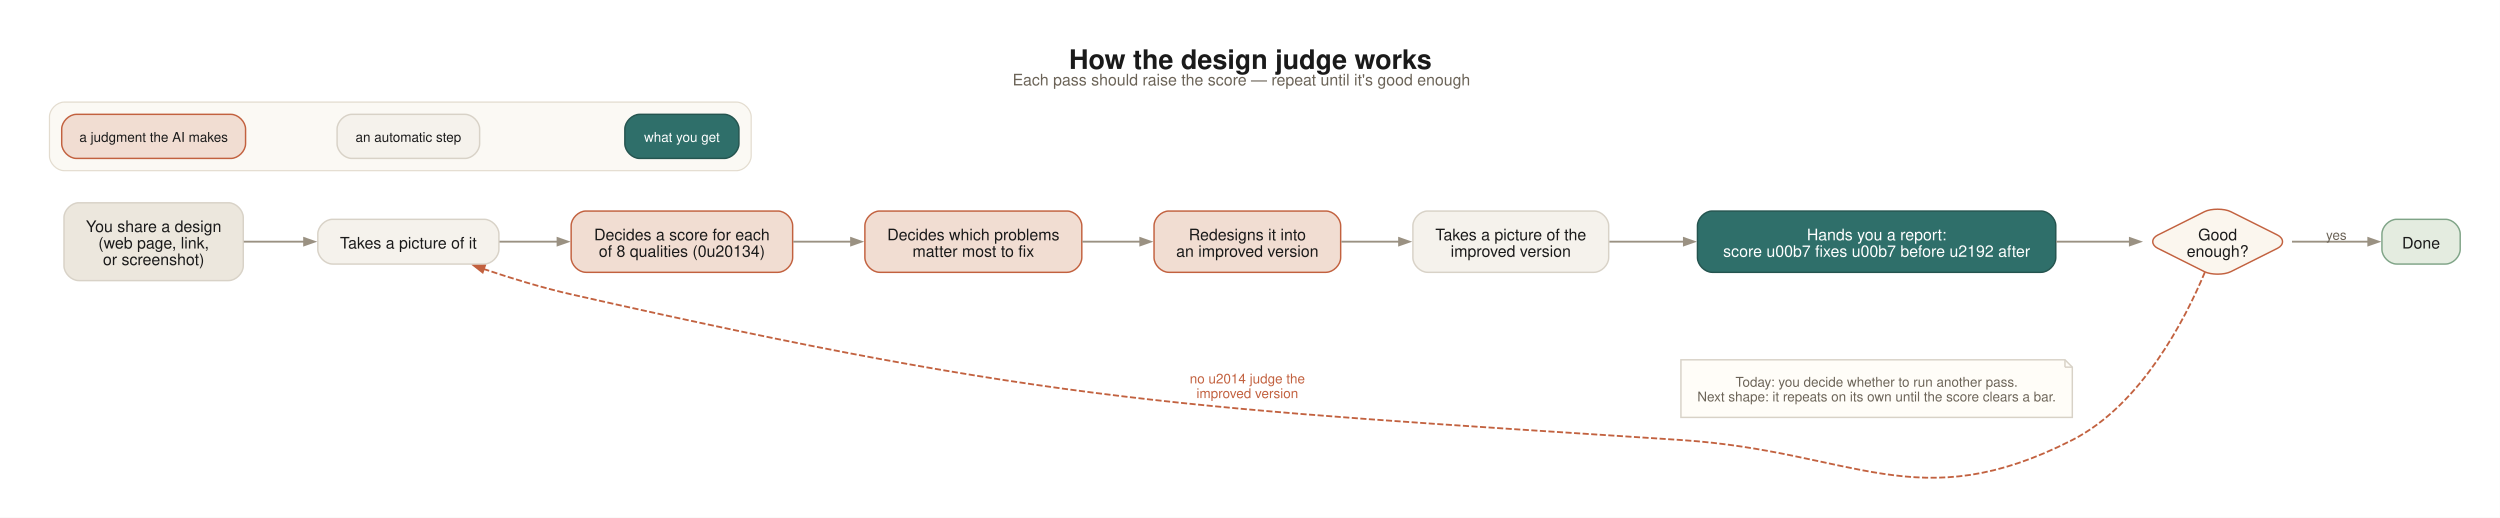
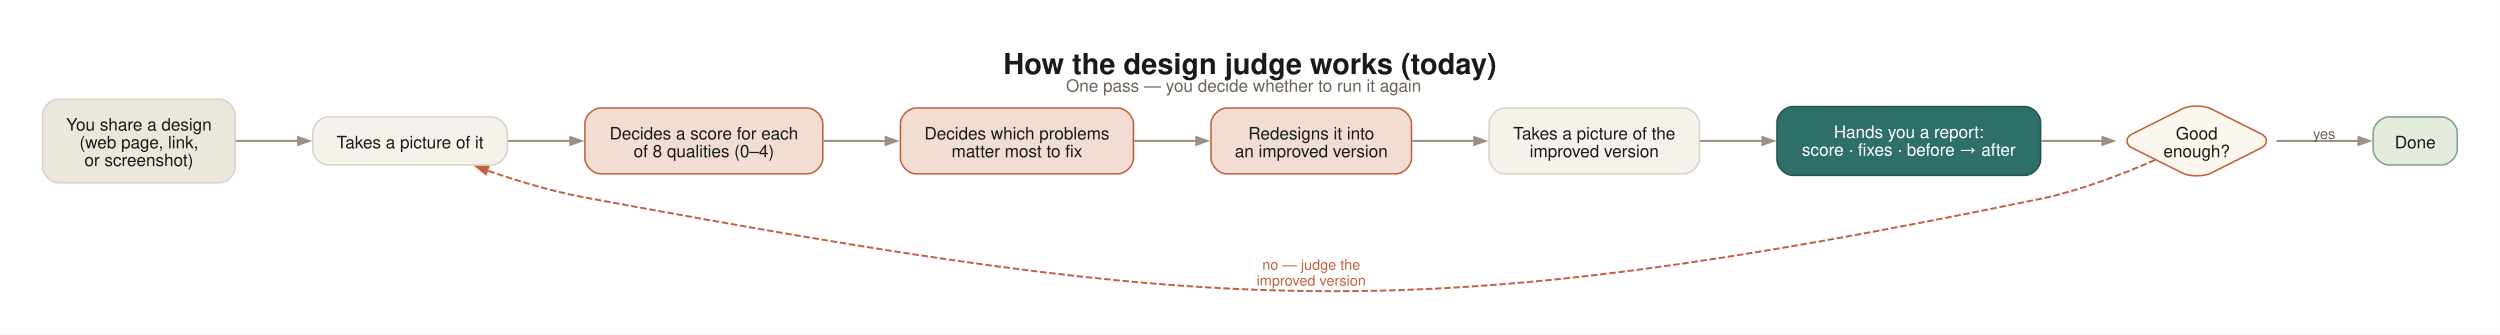
- <svg xmlns="http://www.w3.org/2000/svg" width="2042pt" height="423pt" viewBox="0.00 0.00 2042.00 423.00">
-   <g id="graph0" class="graph" transform="scale(1 1) rotate(0) translate(32.4 390.44)">
-     <polygon fill="white" stroke="none" points="-32.4,32.4 -32.4,-390.44 2009.49,-390.44 2009.49,32.4 -32.4,32.4" />
-     <text xml:space="preserve" text-anchor="start" x="840.79" y="-334.14" font-family="Helvetica,sans-Serif" font-weight="bold" font-size="22.00" fill="#1a1a1a">How the design judge works</text>
-     <text xml:space="preserve" text-anchor="start" x="794.67" y="-320.69" font-family="Helvetica,sans-Serif" font-size="13.00" fill="#6b6357">Each pass should raise the score — repeat until it's good enough</text>
-     <g id="clust2" class="cluster">
-       <path fill="#fbf9f4" stroke="#e3dccf" d="M20,-251.04C20,-251.04 569.16,-251.04 569.16,-251.04 575.16,-251.04 581.16,-257.04 581.16,-263.04 581.16,-263.04 581.16,-295.04 581.16,-295.04 581.16,-301.04 575.16,-307.04 569.16,-307.04 569.16,-307.04 20,-307.04 20,-307.04 14,-307.04 8,-301.04 8,-295.04 8,-295.04 8,-263.04 8,-263.04 8,-257.04 14,-251.04 20,-251.04" />
-     </g>
+ <svg xmlns="http://www.w3.org/2000/svg" width="1901pt" height="254pt" viewBox="0.00 0.00 1901.00 254.00">
+   <g id="graph0" class="graph" transform="scale(1 1) rotate(0) translate(32.4 221.73)">
+     <polygon fill="white" stroke="none" points="-32.4,32.4 -32.4,-221.73 1868.49,-221.73 1868.49,32.4 -32.4,32.4" />
+     <text xml:space="preserve" text-anchor="start" x="730.54" y="-165.43" font-family="Helvetica,sans-Serif" font-weight="bold" font-size="22.00" fill="#1a1a1a">How the design judge works (today)</text>
+     <text xml:space="preserve" text-anchor="start" x="778.17" y="-151.98" font-family="Helvetica,sans-Serif" font-size="13.00" fill="#6b6357">One pass — you decide whether to run it again</text>
    <g id="node1" class="node">
-       <path fill="#ece7dd" stroke="#d8d2c7" stroke-width="1.2" d="M154.3,-224.81C154.3,-224.81 31.87,-224.81 31.87,-224.81 25.87,-224.81 19.87,-218.81 19.87,-212.81 19.87,-212.81 19.87,-173.27 19.87,-173.27 19.87,-167.27 25.87,-161.27 31.87,-161.27 31.87,-161.27 154.3,-161.27 154.3,-161.27 160.3,-161.27 166.3,-167.27 166.3,-173.27 166.3,-173.27 166.3,-212.81 166.3,-212.81 166.3,-218.81 160.3,-224.81 154.3,-224.81" />
-       <text xml:space="preserve" text-anchor="middle" x="93.09" y="-200.94" font-family="Helvetica,sans-Serif" font-size="13.00" fill="#1a1a1a">You share a design</text>
-       <text xml:space="preserve" text-anchor="middle" x="93.09" y="-187.44" font-family="Helvetica,sans-Serif" font-size="13.00" fill="#1a1a1a">(web page, link,</text>
-       <text xml:space="preserve" text-anchor="middle" x="93.09" y="-173.94" font-family="Helvetica,sans-Serif" font-size="13.00" fill="#1a1a1a">or screenshot)</text>
+       <path fill="#ece7dd" stroke="#d8d2c7" stroke-width="1.2" d="M134.43,-146.33C134.43,-146.33 12,-146.33 12,-146.33 6,-146.33 0,-140.33 0,-134.33 0,-134.33 0,-94.79 0,-94.79 0,-88.79 6,-82.79 12,-82.79 12,-82.79 134.43,-82.79 134.43,-82.79 140.43,-82.79 146.43,-88.79 146.43,-94.79 146.43,-94.79 146.43,-134.33 146.43,-134.33 146.43,-140.33 140.43,-146.33 134.43,-146.33" />
+       <text xml:space="preserve" text-anchor="middle" x="73.21" y="-122.46" font-family="Helvetica,sans-Serif" font-size="13.00" fill="#1a1a1a">You share a design</text>
+       <text xml:space="preserve" text-anchor="middle" x="73.21" y="-108.96" font-family="Helvetica,sans-Serif" font-size="13.00" fill="#1a1a1a">(web page, link,</text>
+       <text xml:space="preserve" text-anchor="middle" x="73.21" y="-95.46" font-family="Helvetica,sans-Serif" font-size="13.00" fill="#1a1a1a">or screenshot)</text>
    </g>
    <g id="node2" class="node">
-       <path fill="#f5f2ec" stroke="#d8d2c7" stroke-width="1.2" d="M363.11,-211.31C363.11,-211.31 239.18,-211.31 239.18,-211.31 233.18,-211.31 227.18,-205.31 227.18,-199.31 227.18,-199.31 227.18,-186.77 227.18,-186.77 227.18,-180.77 233.18,-174.77 239.18,-174.77 239.18,-174.77 363.11,-174.77 363.11,-174.77 369.11,-174.77 375.11,-180.77 375.11,-186.77 375.11,-186.77 375.11,-199.31 375.11,-199.31 375.11,-205.31 369.11,-211.31 363.11,-211.31" />
-       <text xml:space="preserve" text-anchor="middle" x="301.14" y="-187.44" font-family="Helvetica,sans-Serif" font-size="13.00" fill="#1a1a1a">Takes a picture of it</text>
+       <path fill="#f5f2ec" stroke="#d8d2c7" stroke-width="1.2" d="M341.36,-132.83C341.36,-132.83 217.43,-132.83 217.43,-132.83 211.43,-132.83 205.43,-126.83 205.43,-120.83 205.43,-120.83 205.43,-108.29 205.43,-108.29 205.43,-102.29 211.43,-96.29 217.43,-96.29 217.43,-96.29 341.36,-96.29 341.36,-96.29 347.36,-96.29 353.36,-102.29 353.36,-108.29 353.36,-108.29 353.36,-120.83 353.36,-120.83 353.36,-126.83 347.36,-132.83 341.36,-132.83" />
+       <text xml:space="preserve" text-anchor="middle" x="279.39" y="-108.96" font-family="Helvetica,sans-Serif" font-size="13.00" fill="#1a1a1a">Takes a picture of it</text>
    </g>
    <g id="edge1" class="edge">
-       <path fill="none" stroke="#9a9182" stroke-width="1.5" d="M166.74,-193.04C182.71,-193.04 199.74,-193.04 216.12,-193.04" />
-       <polygon fill="#9a9182" stroke="#9a9182" stroke-width="1.5" points="215.99,-196.01 224.49,-193.04 215.99,-190.06 215.99,-196.01" />
+       <path fill="none" stroke="#9a9182" stroke-width="1.5" d="M146.78,-114.56C162.29,-114.56 178.8,-114.56 194.7,-114.56" />
+       <polygon fill="#9a9182" stroke="#9a9182" stroke-width="1.5" points="194.26,-117.53 202.76,-114.56 194.26,-111.58 194.26,-117.53" />
+     </g>
+     <g id="node3" class="node">
+       <path fill="#f1ddd2" stroke="#c2613f" stroke-width="1.2" d="M581.29,-139.58C581.29,-139.58 424.36,-139.58 424.36,-139.58 418.36,-139.58 412.36,-133.58 412.36,-127.58 412.36,-127.58 412.36,-101.54 412.36,-101.54 412.36,-95.54 418.36,-89.54 424.36,-89.54 424.36,-89.54 581.29,-89.54 581.29,-89.54 587.29,-89.54 593.29,-95.54 593.29,-101.54 593.29,-101.54 593.29,-127.58 593.29,-127.58 593.29,-133.58 587.29,-139.58 581.29,-139.58" />
+       <text xml:space="preserve" text-anchor="middle" x="502.82" y="-115.71" font-family="Helvetica,sans-Serif" font-size="13.00" fill="#1a1a1a">Decides a score for each</text>
+       <text xml:space="preserve" text-anchor="middle" x="502.82" y="-102.21" font-family="Helvetica,sans-Serif" font-size="13.00" fill="#1a1a1a">of 8 qualities (0–4)</text>
+     </g>
+     <g id="edge2" class="edge">
+       <path fill="none" stroke="#9a9182" stroke-width="1.5" d="M353.82,-114.56C369.1,-114.56 385.46,-114.56 401.52,-114.56" />
+       <polygon fill="#9a9182" stroke="#9a9182" stroke-width="1.5" points="401.25,-117.53 409.75,-114.56 401.25,-111.58 401.25,-117.53" />
    </g>
    <g id="node4" class="node">
-       <path fill="#f1ddd2" stroke="#c2613f" stroke-width="1.2" d="M603.04,-218.06C603.04,-218.06 446.11,-218.06 446.11,-218.06 440.11,-218.06 434.11,-212.06 434.11,-206.06 434.11,-206.06 434.11,-180.02 434.11,-180.02 434.11,-174.02 440.11,-168.02 446.11,-168.02 446.11,-168.02 603.04,-168.02 603.04,-168.02 609.04,-168.02 615.04,-174.02 615.04,-180.02 615.04,-180.02 615.04,-206.06 615.04,-206.06 615.04,-212.06 609.04,-218.06 603.04,-218.06" />
-       <text xml:space="preserve" text-anchor="middle" x="524.57" y="-194.19" font-family="Helvetica,sans-Serif" font-size="13.00" fill="#1a1a1a">Decides a score for each</text>
-       <text xml:space="preserve" text-anchor="middle" x="524.57" y="-180.69" font-family="Helvetica,sans-Serif" font-size="13.00" fill="#1a1a1a">of 8 qualities (0u20134)</text>
+       <path fill="#f1ddd2" stroke="#c2613f" stroke-width="1.2" d="M817.47,-139.58C817.47,-139.58 664.29,-139.58 664.29,-139.58 658.29,-139.58 652.29,-133.58 652.29,-127.58 652.29,-127.58 652.29,-101.54 652.29,-101.54 652.29,-95.54 658.29,-89.54 664.29,-89.54 664.29,-89.54 817.47,-89.54 817.47,-89.54 823.47,-89.54 829.47,-95.54 829.47,-101.54 829.47,-101.54 829.47,-127.58 829.47,-127.58 829.47,-133.58 823.47,-139.58 817.47,-139.58" />
+       <text xml:space="preserve" text-anchor="middle" x="740.88" y="-115.71" font-family="Helvetica,sans-Serif" font-size="13.00" fill="#1a1a1a">Decides which problems</text>
+       <text xml:space="preserve" text-anchor="middle" x="740.88" y="-102.21" font-family="Helvetica,sans-Serif" font-size="13.00" fill="#1a1a1a">matter most to fix</text>
    </g>
-     <g id="edge2" class="edge">
-       <path fill="none" stroke="#9a9182" stroke-width="1.5" d="M375.57,-193.04C390.85,-193.04 407.21,-193.04 423.27,-193.04" />
-       <polygon fill="#9a9182" stroke="#9a9182" stroke-width="1.5" points="423,-196.01 431.5,-193.04 423,-190.06 423,-196.01" />
+     <g id="edge3" class="edge">
+       <path fill="none" stroke="#9a9182" stroke-width="1.5" d="M593.74,-114.56C609.2,-114.56 625.34,-114.56 641.01,-114.56" />
+       <polygon fill="#9a9182" stroke="#9a9182" stroke-width="1.5" points="641,-117.53 649.5,-114.56 641,-111.58 641,-117.53" />
    </g>
-     <g id="node3" class="node">
-       <path fill="#f5f2ec" stroke="#d8d2c7" stroke-width="1.2" d="M1269.58,-218.06C1269.58,-218.06 1133.65,-218.06 1133.65,-218.06 1127.65,-218.06 1121.65,-212.06 1121.65,-206.06 1121.65,-206.06 1121.65,-180.02 1121.65,-180.02 1121.65,-174.02 1127.65,-168.02 1133.65,-168.02 1133.65,-168.02 1269.58,-168.02 1269.58,-168.02 1275.58,-168.02 1281.58,-174.02 1281.58,-180.02 1281.58,-180.02 1281.58,-206.06 1281.58,-206.06 1281.58,-212.06 1275.58,-218.06 1269.58,-218.06" />
-       <text xml:space="preserve" text-anchor="middle" x="1201.61" y="-194.19" font-family="Helvetica,sans-Serif" font-size="13.00" fill="#1a1a1a">Takes a picture of the</text>
-       <text xml:space="preserve" text-anchor="middle" x="1201.61" y="-180.69" font-family="Helvetica,sans-Serif" font-size="13.00" fill="#1a1a1a">improved version</text>
+     <g id="node5" class="node">
+       <path fill="#f1ddd2" stroke="#c2613f" stroke-width="1.2" d="M1028.9,-139.58C1028.9,-139.58 900.47,-139.58 900.47,-139.58 894.47,-139.58 888.47,-133.58 888.47,-127.58 888.47,-127.58 888.47,-101.54 888.47,-101.54 888.47,-95.54 894.47,-89.54 900.47,-89.54 900.47,-89.54 1028.9,-89.54 1028.9,-89.54 1034.9,-89.54 1040.9,-95.54 1040.9,-101.54 1040.9,-101.54 1040.9,-127.58 1040.9,-127.58 1040.9,-133.58 1034.9,-139.58 1028.9,-139.58" />
+       <text xml:space="preserve" text-anchor="middle" x="964.68" y="-115.71" font-family="Helvetica,sans-Serif" font-size="13.00" fill="#1a1a1a">Redesigns it into</text>
+       <text xml:space="preserve" text-anchor="middle" x="964.68" y="-102.21" font-family="Helvetica,sans-Serif" font-size="13.00" fill="#1a1a1a">an improved version</text>
+     </g>
+     <g id="edge4" class="edge">
+       <path fill="none" stroke="#9a9182" stroke-width="1.5" d="M829.86,-114.56C845.49,-114.56 861.75,-114.56 877.33,-114.56" />
+       <polygon fill="#9a9182" stroke="#9a9182" stroke-width="1.5" points="877.22,-117.53 885.72,-114.56 877.22,-111.58 877.22,-117.53" />
+     </g>
+     <g id="node6" class="node">
+       <path fill="#f5f2ec" stroke="#d8d2c7" stroke-width="1.2" d="M1247.83,-139.58C1247.83,-139.58 1111.9,-139.58 1111.9,-139.58 1105.9,-139.58 1099.9,-133.58 1099.9,-127.58 1099.9,-127.58 1099.9,-101.54 1099.9,-101.54 1099.9,-95.54 1105.9,-89.54 1111.9,-89.54 1111.9,-89.54 1247.83,-89.54 1247.83,-89.54 1253.83,-89.54 1259.83,-95.54 1259.83,-101.54 1259.83,-101.54 1259.83,-127.58 1259.83,-127.58 1259.83,-133.58 1253.83,-139.58 1247.83,-139.58" />
+       <text xml:space="preserve" text-anchor="middle" x="1179.86" y="-115.71" font-family="Helvetica,sans-Serif" font-size="13.00" fill="#1a1a1a">Takes a picture of the</text>
+       <text xml:space="preserve" text-anchor="middle" x="1179.86" y="-102.21" font-family="Helvetica,sans-Serif" font-size="13.00" fill="#1a1a1a">improved version</text>
+     </g>
+     <g id="edge5" class="edge">
+       <path fill="none" stroke="#9a9182" stroke-width="1.5" d="M1041.44,-114.56C1056.86,-114.56 1073.21,-114.56 1089.06,-114.56" />
+       <polygon fill="#9a9182" stroke="#9a9182" stroke-width="1.5" points="1088.61,-117.53 1097.11,-114.56 1088.61,-111.58 1088.61,-117.53" />
    </g>
    <g id="node7" class="node">
-       <path fill="#2f6f6a" stroke="#24544f" stroke-width="1.2" d="M1634.76,-218.06C1634.76,-218.06 1366.08,-218.06 1366.08,-218.06 1360.08,-218.06 1354.08,-212.06 1354.08,-206.06 1354.08,-206.06 1354.08,-180.02 1354.08,-180.02 1354.08,-174.02 1360.08,-168.02 1366.08,-168.02 1366.08,-168.02 1634.76,-168.02 1634.76,-168.02 1640.76,-168.02 1646.76,-174.02 1646.76,-180.02 1646.76,-180.02 1646.76,-206.06 1646.76,-206.06 1646.76,-212.06 1640.76,-218.06 1634.76,-218.06" />
-       <text xml:space="preserve" text-anchor="middle" x="1500.42" y="-194.19" font-family="Helvetica,sans-Serif" font-size="13.00" fill="white">Hands you a report:</text>
-       <text xml:space="preserve" text-anchor="middle" x="1500.42" y="-180.69" font-family="Helvetica,sans-Serif" font-size="13.00" fill="white">score u00b7 fixes u00b7 before u2192 after</text>
+       <path fill="#2f6f6a" stroke="#24544f" stroke-width="1.2" d="M1507.26,-140.7C1507.26,-140.7 1330.83,-140.7 1330.83,-140.7 1324.83,-140.7 1318.83,-134.7 1318.83,-128.7 1318.83,-128.7 1318.83,-100.41 1318.83,-100.41 1318.83,-94.41 1324.83,-88.41 1330.83,-88.41 1330.83,-88.41 1507.26,-88.41 1507.26,-88.41 1513.26,-88.41 1519.26,-94.41 1519.26,-100.41 1519.26,-100.41 1519.26,-128.7 1519.26,-128.7 1519.26,-134.7 1513.26,-140.7 1507.26,-140.7" />
+       <text xml:space="preserve" text-anchor="middle" x="1419.04" y="-116.83" font-family="Helvetica,sans-Serif" font-size="13.00" fill="white">Hands you a report:</text>
+       <text xml:space="preserve" text-anchor="middle" x="1419.04" y="-103.33" font-family="Helvetica,sans-Serif" font-size="13.00" fill="white">score · fixes · before → after</text>
    </g>
    <g id="edge6" class="edge">
-       <path fill="none" stroke="#9a9182" stroke-width="1.5" d="M1282.15,-193.04C1301.1,-193.04 1321.98,-193.04 1343.07,-193.04" />
-       <polygon fill="#9a9182" stroke="#9a9182" stroke-width="1.5" points="1342.99,-196.01 1351.49,-193.04 1342.99,-190.06 1342.99,-196.01" />
-     </g>
-     <g id="node5" class="node">
-       <path fill="#f1ddd2" stroke="#c2613f" stroke-width="1.2" d="M839.22,-218.06C839.22,-218.06 686.04,-218.06 686.04,-218.06 680.04,-218.06 674.04,-212.06 674.04,-206.06 674.04,-206.06 674.04,-180.02 674.04,-180.02 674.04,-174.02 680.04,-168.02 686.04,-168.02 686.04,-168.02 839.22,-168.02 839.22,-168.02 845.22,-168.02 851.22,-174.02 851.22,-180.02 851.22,-180.02 851.22,-206.06 851.22,-206.06 851.22,-212.06 845.22,-218.06 839.22,-218.06" />
-       <text xml:space="preserve" text-anchor="middle" x="762.63" y="-194.19" font-family="Helvetica,sans-Serif" font-size="13.00" fill="#1a1a1a">Decides which problems</text>
-       <text xml:space="preserve" text-anchor="middle" x="762.63" y="-180.69" font-family="Helvetica,sans-Serif" font-size="13.00" fill="#1a1a1a">matter most to fix</text>
-     </g>
-     <g id="edge3" class="edge">
-       <path fill="none" stroke="#9a9182" stroke-width="1.5" d="M615.49,-193.04C630.95,-193.04 647.09,-193.04 662.76,-193.04" />
-       <polygon fill="#9a9182" stroke="#9a9182" stroke-width="1.5" points="662.75,-196.01 671.25,-193.04 662.75,-190.06 662.75,-196.01" />
-     </g>
-     <g id="node6" class="node">
-       <path fill="#f1ddd2" stroke="#c2613f" stroke-width="1.2" d="M1050.65,-218.06C1050.65,-218.06 922.22,-218.06 922.22,-218.06 916.22,-218.06 910.22,-212.06 910.22,-206.06 910.22,-206.06 910.22,-180.02 910.22,-180.02 910.22,-174.02 916.22,-168.02 922.22,-168.02 922.22,-168.02 1050.65,-168.02 1050.65,-168.02 1056.65,-168.02 1062.65,-174.02 1062.65,-180.02 1062.65,-180.02 1062.65,-206.06 1062.65,-206.06 1062.65,-212.06 1056.65,-218.06 1050.65,-218.06" />
-       <text xml:space="preserve" text-anchor="middle" x="986.43" y="-194.19" font-family="Helvetica,sans-Serif" font-size="13.00" fill="#1a1a1a">Redesigns it into</text>
-       <text xml:space="preserve" text-anchor="middle" x="986.43" y="-180.69" font-family="Helvetica,sans-Serif" font-size="13.00" fill="#1a1a1a">an improved version</text>
-     </g>
-     <g id="edge4" class="edge">
-       <path fill="none" stroke="#9a9182" stroke-width="1.5" d="M851.61,-193.04C867.24,-193.04 883.5,-193.04 899.08,-193.04" />
-       <polygon fill="#9a9182" stroke="#9a9182" stroke-width="1.5" points="898.97,-196.01 907.47,-193.04 898.97,-190.06 898.97,-196.01" />
-     </g>
-     <g id="edge5" class="edge">
-       <path fill="none" stroke="#9a9182" stroke-width="1.5" d="M1063.19,-193.04C1078.61,-193.04 1094.96,-193.04 1110.81,-193.04" />
-       <polygon fill="#9a9182" stroke="#9a9182" stroke-width="1.5" points="1110.36,-196.01 1118.86,-193.04 1110.36,-190.06 1110.36,-196.01" />
+       <path fill="none" stroke="#9a9182" stroke-width="1.5" d="M1260.17,-114.56C1275.53,-114.56 1291.87,-114.56 1308.01,-114.56" />
+       <polygon fill="#9a9182" stroke="#9a9182" stroke-width="1.5" points="1307.8,-117.53 1316.3,-114.56 1307.8,-111.58 1307.8,-117.53" />
    </g>
    <g id="node8" class="node">
-       <path fill="#fbf6ee" stroke="#c2613f" stroke-width="1.2" d="M1768.23,-217.55C1768.23,-217.55 1729.99,-198.41 1729.99,-198.41 1724.63,-195.72 1724.63,-190.35 1729.99,-187.67 1729.99,-187.67 1768.23,-168.53 1768.23,-168.53 1773.59,-165.84 1784.33,-165.84 1789.69,-168.53 1789.69,-168.53 1827.93,-187.67 1827.93,-187.67 1833.29,-190.35 1833.29,-195.72 1827.93,-198.41 1827.93,-198.41 1789.69,-217.55 1789.69,-217.55 1784.33,-220.23 1773.59,-220.23 1768.23,-217.55" />
-       <text xml:space="preserve" text-anchor="middle" x="1778.96" y="-194.19" font-family="Helvetica,sans-Serif" font-size="13.00" fill="#1a1a1a">Good</text>
-       <text xml:space="preserve" text-anchor="middle" x="1778.96" y="-180.69" font-family="Helvetica,sans-Serif" font-size="13.00" fill="#1a1a1a">enough?</text>
+       <path fill="#fbf6ee" stroke="#c2613f" stroke-width="1.2" d="M1627.23,-139.07C1627.23,-139.07 1588.99,-119.93 1588.99,-119.93 1583.63,-117.24 1583.63,-111.87 1588.99,-109.19 1588.99,-109.19 1627.23,-90.05 1627.23,-90.05 1632.59,-87.36 1643.33,-87.36 1648.69,-90.05 1648.69,-90.05 1686.93,-109.19 1686.93,-109.19 1692.29,-111.87 1692.29,-117.24 1686.93,-119.93 1686.93,-119.93 1648.69,-139.07 1648.69,-139.07 1643.33,-141.75 1632.59,-141.75 1627.23,-139.07" />
+       <text xml:space="preserve" text-anchor="middle" x="1637.96" y="-115.71" font-family="Helvetica,sans-Serif" font-size="13.00" fill="#1a1a1a">Good</text>
+       <text xml:space="preserve" text-anchor="middle" x="1637.96" y="-102.21" font-family="Helvetica,sans-Serif" font-size="13.00" fill="#1a1a1a">enough?</text>
    </g>
    <g id="edge7" class="edge">
-       <path fill="none" stroke="#9a9182" stroke-width="1.5" d="M1646.98,-193.04C1667.97,-193.04 1688.74,-193.04 1707.34,-193.04" />
-       <polygon fill="#9a9182" stroke="#9a9182" stroke-width="1.5" points="1707.26,-196.01 1715.76,-193.04 1707.26,-190.06 1707.26,-196.01" />
-     </g>
-     <g id="node10" class="node">
-       <polygon fill="#fffdf8" stroke="#d8d2c7" stroke-width="1.2" points="1654.26,-96.56 1340.58,-96.56 1340.58,-49.52 1660.26,-49.52 1660.26,-90.56 1654.26,-96.56" />
-       <polyline fill="none" stroke="#d8d2c7" stroke-width="1.2" points="1654.26,-96.56 1654.26,-90.56" />
-       <polyline fill="none" stroke="#d8d2c7" stroke-width="1.2" points="1660.26,-90.56 1654.26,-90.56" />
-       <text xml:space="preserve" text-anchor="middle" x="1500.42" y="-74.59" font-family="Helvetica,sans-Serif" font-size="11.00" fill="#6b6357">Today: you decide whether to run another pass.</text>
-       <text xml:space="preserve" text-anchor="middle" x="1500.42" y="-62.59" font-family="Helvetica,sans-Serif" font-size="11.00" fill="#6b6357">Next shape: it repeats on its own until the score clears a bar.</text>
+       <path fill="none" stroke="#9a9182" stroke-width="1.5" d="M1519.61,-114.56C1535.39,-114.56 1551.41,-114.56 1566.35,-114.56" />
+       <polygon fill="#9a9182" stroke="#9a9182" stroke-width="1.5" points="1566.23,-117.53 1574.73,-114.56 1566.23,-111.58 1566.23,-117.53" />
    </g>
    <g id="edge9" class="edge">
-       <path fill="none" stroke="#c2613f" stroke-width="1.5" stroke-dasharray="5,2" d="M1768.53,-168.08C1752.73,-130.29 1716.94,-59.92 1660.26,-31.04 1533.67,33.46 1482.36,-21.77 1340.58,-31.04 935.11,-57.54 830.4,-60.27 434.11,-150.04 410.37,-155.42 384.81,-163.25 362.57,-170.76" />
-       <polygon fill="#c2613f" stroke="#c2613f" stroke-width="1.5" points="361.83,-167.87 354.75,-173.44 363.76,-173.49 361.83,-167.87" />
-       <text xml:space="preserve" text-anchor="middle" x="986.43" y="-77.28" font-family="Helvetica,sans-Serif" font-size="11.00" fill="#c2613f">no u2014 judge the</text>
-       <text xml:space="preserve" text-anchor="middle" x="986.43" y="-65.28" font-family="Helvetica,sans-Serif" font-size="11.00" fill="#c2613f">improved version</text>
+       <path fill="none" stroke="#c2613f" stroke-width="1.5" stroke-dasharray="5,2" d="M1606.27,-100.08C1582.96,-89.84 1549.82,-76.84 1519.26,-70.56 1037.4,28.58 896.13,17.82 412.36,-71.56 387.38,-76.17 360.6,-84.27 337.74,-92.21" />
+       <polygon fill="#c2613f" stroke="#c2613f" stroke-width="1.5" points="337.02,-89.31 330,-94.95 339.01,-94.92 337.02,-89.31" />
+       <text xml:space="preserve" text-anchor="middle" x="964.68" y="-16.55" font-family="Helvetica,sans-Serif" font-size="11.00" fill="#c2613f">no — judge the</text>
+       <text xml:space="preserve" text-anchor="middle" x="964.68" y="-4.55" font-family="Helvetica,sans-Serif" font-size="11.00" fill="#c2613f">improved version</text>
    </g>
    <g id="node9" class="node">
-       <path fill="#e4ece0" stroke="#7fa487" stroke-width="1.2" d="M1965.09,-211.31C1965.09,-211.31 1925.16,-211.31 1925.16,-211.31 1919.16,-211.31 1913.16,-205.31 1913.16,-199.31 1913.16,-199.31 1913.16,-186.77 1913.16,-186.77 1913.16,-180.77 1919.16,-174.77 1925.16,-174.77 1925.16,-174.77 1965.09,-174.77 1965.09,-174.77 1971.09,-174.77 1977.09,-180.77 1977.09,-186.77 1977.09,-186.77 1977.09,-199.31 1977.09,-199.31 1977.09,-205.31 1971.09,-211.31 1965.09,-211.31" />
-       <text xml:space="preserve" text-anchor="middle" x="1945.12" y="-187.44" font-family="Helvetica,sans-Serif" font-size="13.00" fill="#1a1a1a">Done</text>
+       <path fill="#e4ece0" stroke="#7fa487" stroke-width="1.2" d="M1824.09,-132.83C1824.09,-132.83 1784.16,-132.83 1784.16,-132.83 1778.16,-132.83 1772.16,-126.83 1772.16,-120.83 1772.16,-120.83 1772.16,-108.29 1772.16,-108.29 1772.16,-102.29 1778.16,-96.29 1784.16,-96.29 1784.16,-96.29 1824.09,-96.29 1824.09,-96.29 1830.09,-96.29 1836.09,-102.29 1836.09,-108.29 1836.09,-108.29 1836.09,-120.83 1836.09,-120.83 1836.09,-126.83 1830.09,-132.83 1824.09,-132.83" />
+       <text xml:space="preserve" text-anchor="middle" x="1804.12" y="-108.96" font-family="Helvetica,sans-Serif" font-size="13.00" fill="#1a1a1a">Done</text>
    </g>
    <g id="edge8" class="edge">
-       <path fill="none" stroke="#9a9182" stroke-width="1.5" d="M1839.69,-193.04C1860.38,-193.04 1883.13,-193.04 1902.09,-193.04" />
-       <polygon fill="#9a9182" stroke="#9a9182" stroke-width="1.5" points="1902.01,-196.01 1910.51,-193.04 1902.01,-190.06 1902.01,-196.01" />
-       <text xml:space="preserve" text-anchor="middle" x="1875.91" y="-194.59" font-family="Helvetica,sans-Serif" font-size="11.00" fill="#6b6357">yes</text>
-     </g>
-     <g id="node11" class="node">
-       <path fill="#f1ddd2" stroke="#c2613f" stroke-width="1.2" d="M156.18,-297.04C156.18,-297.04 30,-297.04 30,-297.04 24,-297.04 18,-291.04 18,-285.04 18,-285.04 18,-273.04 18,-273.04 18,-267.04 24,-261.04 30,-261.04 30,-261.04 156.18,-261.04 156.18,-261.04 162.18,-261.04 168.18,-267.04 168.18,-273.04 168.18,-273.04 168.18,-285.04 168.18,-285.04 168.18,-291.04 162.18,-297.04 156.18,-297.04" />
-       <text xml:space="preserve" text-anchor="middle" x="93.09" y="-274.59" font-family="Helvetica,sans-Serif" font-size="11.00" fill="#1a1a1a">a judgment the AI makes</text>
-     </g>
-     <g id="node12" class="node">
-       <path fill="#f5f2ec" stroke="#d8d2c7" stroke-width="1.2" d="M347.36,-297.04C347.36,-297.04 254.93,-297.04 254.93,-297.04 248.93,-297.04 242.93,-291.04 242.93,-285.04 242.93,-285.04 242.93,-273.04 242.93,-273.04 242.93,-267.04 248.93,-261.04 254.93,-261.04 254.93,-261.04 347.36,-261.04 347.36,-261.04 353.36,-261.04 359.36,-267.04 359.36,-273.04 359.36,-273.04 359.36,-285.04 359.36,-285.04 359.36,-291.04 353.36,-297.04 347.36,-297.04" />
-       <text xml:space="preserve" text-anchor="middle" x="301.14" y="-274.59" font-family="Helvetica,sans-Serif" font-size="11.00" fill="#1a1a1a">an automatic step</text>
-     </g>
-     <g id="node13" class="node">
-       <path fill="#2f6f6a" stroke="#24544f" stroke-width="1.2" d="M559.16,-297.04C559.16,-297.04 489.98,-297.04 489.98,-297.04 483.98,-297.04 477.98,-291.04 477.98,-285.04 477.98,-285.04 477.98,-273.04 477.98,-273.04 477.98,-267.04 483.98,-261.04 489.98,-261.04 489.98,-261.04 559.16,-261.04 559.16,-261.04 565.16,-261.04 571.16,-267.04 571.16,-273.04 571.16,-273.04 571.16,-285.04 571.16,-285.04 571.16,-291.04 565.16,-297.04 559.16,-297.04" />
-       <text xml:space="preserve" text-anchor="middle" x="524.57" y="-274.59" font-family="Helvetica,sans-Serif" font-size="11.00" fill="white">what you get</text>
+       <path fill="none" stroke="#9a9182" stroke-width="1.5" d="M1698.69,-114.56C1719.38,-114.56 1742.13,-114.56 1761.09,-114.56" />
+       <polygon fill="#9a9182" stroke="#9a9182" stroke-width="1.5" points="1761.01,-117.53 1769.51,-114.56 1761.01,-111.58 1761.01,-117.53" />
+       <text xml:space="preserve" text-anchor="middle" x="1734.91" y="-116.11" font-family="Helvetica,sans-Serif" font-size="11.00" fill="#6b6357">yes</text>
    </g>
  </g>
</svg>
